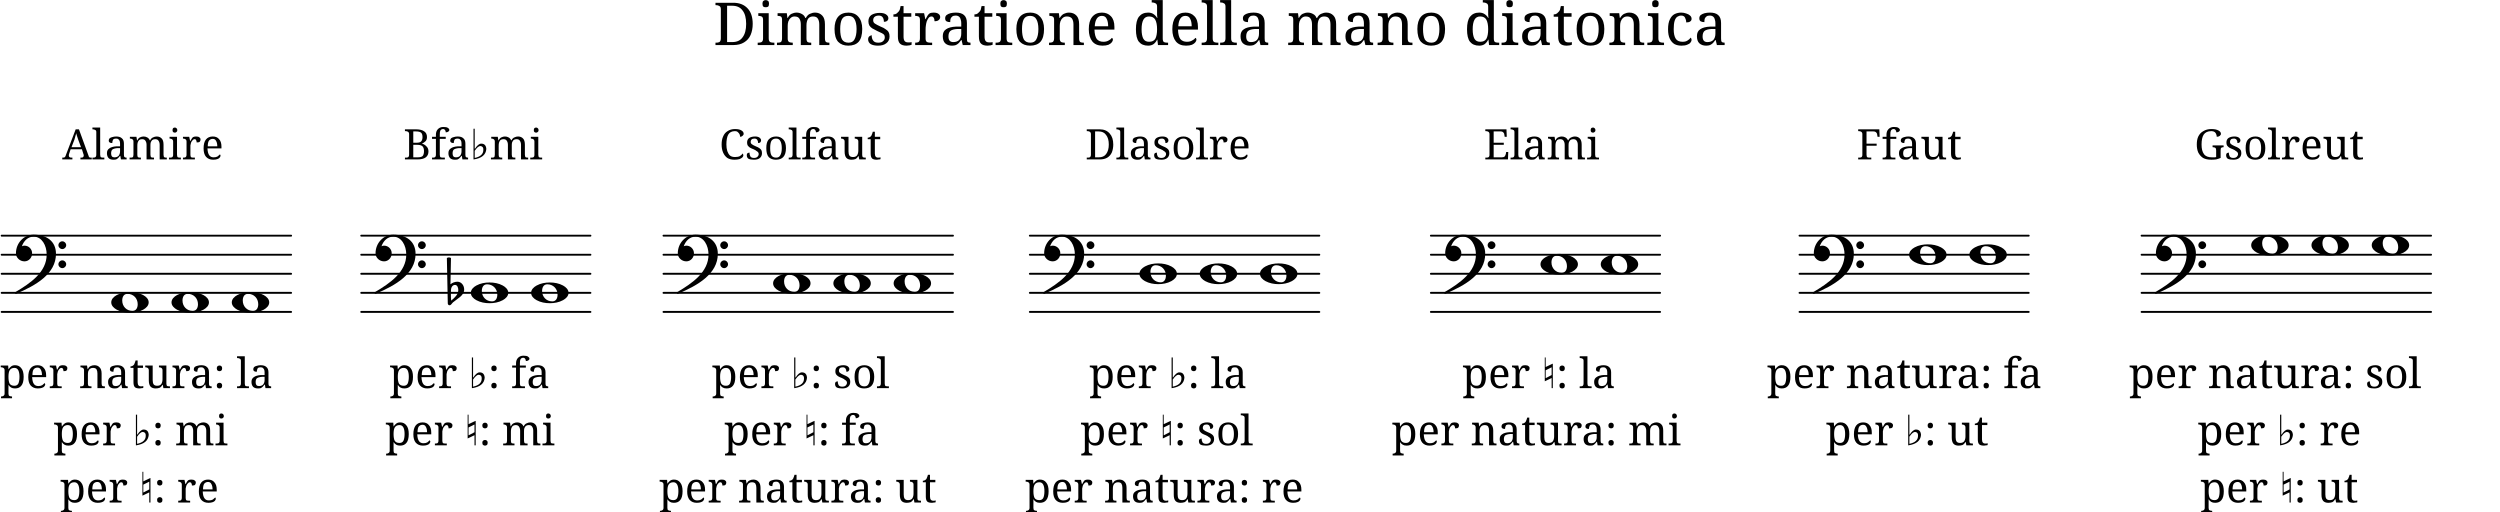
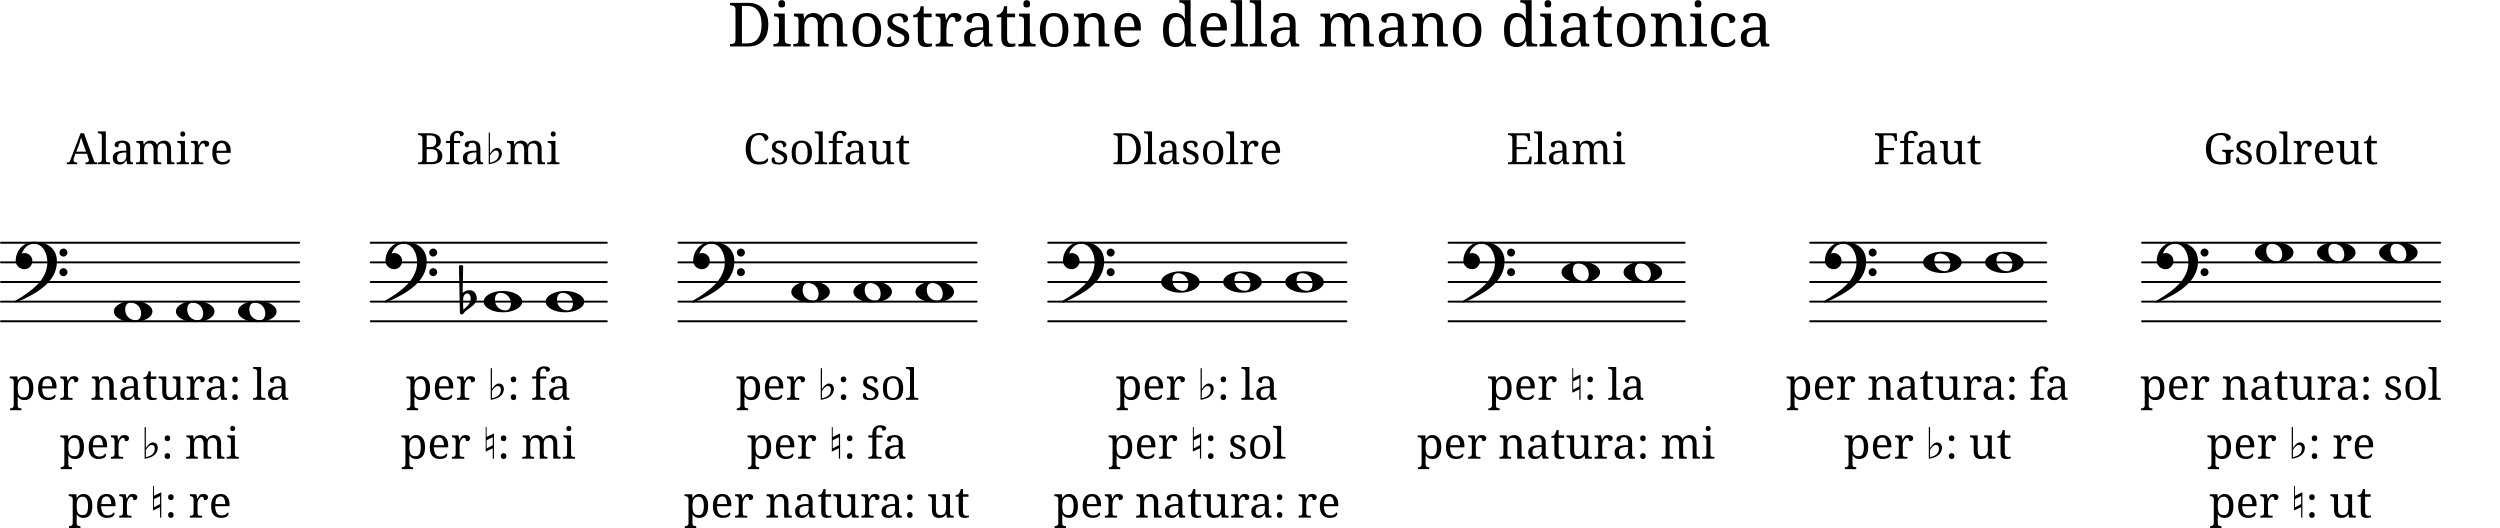
- <svg xmlns="http://www.w3.org/2000/svg" xmlns:xlink="http://www.w3.org/1999/xlink" version="1.2" width="230.47mm" height="47.13mm" viewBox="0 -2.364 131.149 26.822">
+ <svg xmlns="http://www.w3.org/2000/svg" xmlns:xlink="http://www.w3.org/1999/xlink" version="1.2" width="223.79mm" height="47.26mm" viewBox="0 -2.365 127.349 26.893">
  <style type="text/css">

tspan { white-space: pre; }

</style>
-   <g transform="translate(37.406, -0)">
+   <g transform="translate(37.0597, -0)">
    <text font-family="serif" font-size="3.111" text-anchor="start" fill="currentColor">
      <tspan>Dimostratione della mano diatonica</tspan>
    </text>
  </g>
-   <g transform="translate(3.2607, 6)">
+   <g transform="translate(3.4013, 6)">
    <text font-family="serif" font-size="2.2" text-anchor="start" fill="currentColor">
      <tspan>Alamire</tspan>
    </text>
  </g>
-   <g transform="translate(0.0301, 14)">
-     <line stroke-linejoin="round" stroke-linecap="round" stroke-width="0.1" stroke="currentColor" x1="0.05" y1="0" x2="15.236" y2="0" />
-   </g>
-   <g transform="translate(0.0301, 13)">
-     <line stroke-linejoin="round" stroke-linecap="round" stroke-width="0.1" stroke="currentColor" x1="0.05" y1="0" x2="15.236" y2="0" />
-   </g>
-   <g transform="translate(0.0301, 12)">
-     <line stroke-linejoin="round" stroke-linecap="round" stroke-width="0.1" stroke="currentColor" x1="0.05" y1="0" x2="15.236" y2="0" />
-   </g>
-   <g transform="translate(0.0301, 11)">
-     <line stroke-linejoin="round" stroke-linecap="round" stroke-width="0.1" stroke="currentColor" x1="0.05" y1="0" x2="15.236" y2="0" />
-   </g>
-   <g transform="translate(0.0301, 10)">
+   <g transform="translate(0, 14)">
+     <line stroke-linejoin="round" stroke-linecap="round" stroke-width="0.1" stroke="currentColor" x1="0.05" y1="0" x2="15.236" y2="0" />
+   </g>
+   <g transform="translate(0, 13)">
+     <line stroke-linejoin="round" stroke-linecap="round" stroke-width="0.1" stroke="currentColor" x1="0.05" y1="0" x2="15.236" y2="0" />
+   </g>
+   <g transform="translate(0, 12)">
+     <line stroke-linejoin="round" stroke-linecap="round" stroke-width="0.1" stroke="currentColor" x1="0.05" y1="0" x2="15.236" y2="0" />
+   </g>
+   <g transform="translate(0, 11)">
+     <line stroke-linejoin="round" stroke-linecap="round" stroke-width="0.1" stroke="currentColor" x1="0.05" y1="0" x2="15.236" y2="0" />
+   </g>
+   <g transform="translate(0, 10)">
    <line stroke-linejoin="round" stroke-linecap="round" stroke-width="0.1" stroke="currentColor" x1="0.05" y1="0" x2="15.236" y2="0" />
  </g>
  <a style="color:inherit;" xlink:href="textedit:///home/johannes/common-lisp/setzkasten/lilypond-export/b1-c5-m1-c.ly:41:16:17">
-     <g transform="translate(12.1541, 13.5)">
+     <g transform="translate(12.124, 13.5)">
      <path transform="scale(0.004, -0.004)" d="M213 112c-50 0 -69 -43 -69 -88c0 -77 57 -136 134 -136c50 0 69 43 69 88c0 77 -57 136 -134 136zM491 0c0 -43 -34 -75 -72 -96c-53 -29 -114 -40 -174 -40s-120 11 -173 40c-38 21 -72 53 -72 96s34 75 72 96c53 29 113 40 173 40s121 -11 174 -40 c38 -21 72 -53 72 -96z" fill="currentColor" />
    </g>
  </a>
  <a style="color:inherit;" xlink:href="textedit:///home/johannes/common-lisp/setzkasten/lilypond-export/b1-c5-m1-c.ly:40:16:17">
-     <g transform="translate(8.9921, 13.5)">
-       <path transform="scale(0.004, -0.004)" d="M213 112c-50 0 -69 -43 -69 -88c0 -77 57 -136 134 -136c50 0 69 43 69 88c0 77 -57 136 -134 136zM491 0c0 -43 -34 -75 -72 -96c-53 -29 -114 -40 -174 -40s-120 11 -173 40c-38 21 -72 53 -72 96s34 75 72 96c53 29 113 40 173 40s121 -11 174 -40 c38 -21 72 -53 72 -96z" fill="currentColor" />
-     </g>
-   </a>
-   <g transform="translate(0.8301, 11)">
+     <g transform="translate(8.962, 13.5)">
+       <path transform="scale(0.004, -0.004)" d="M213 112c-50 0 -69 -43 -69 -88c0 -77 57 -136 134 -136c50 0 69 43 69 88c0 77 -57 136 -134 136zM491 0c0 -43 -34 -75 -72 -96c-53 -29 -114 -40 -174 -40s-120 11 -173 40c-38 21 -72 53 -72 96s34 75 72 96c53 29 113 40 173 40s121 -11 174 -40 c38 -21 72 -53 72 -96z" fill="currentColor" />
+     </g>
+   </a>
+   <g transform="translate(0.8, 11)">
    <path transform="scale(0.004, -0.004)" d="M557 -125c0 28 23 51 51 51s51 -23 51 -51s-23 -51 -51 -51s-51 23 -51 51zM557 125c0 28 23 51 51 51s51 -23 51 -51s-23 -51 -51 -51s-51 23 -51 51zM232 263c172 0 293 -88 293 -251c0 -263 -263 -414 -516 -521c-3 -3 -6 -4 -9 -4c-7 0 -13 6 -13 13c0 3 1 6 4 9 c202 118 412 265 412 493c0 120 -63 235 -171 235c-74 0 -129 -54 -154 -126c11 5 22 8 34 8c55 0 100 -45 100 -100c0 -58 -44 -106 -100 -106c-60 0 -112 47 -112 106c0 133 102 244 232 244z" fill="currentColor" />
  </g>
  <a style="color:inherit;" xlink:href="textedit:///home/johannes/common-lisp/setzkasten/lilypond-export/b1-c5-m1-c.ly:39:29:30">
-     <g transform="translate(5.8301, 13.5)">
-       <path transform="scale(0.004, -0.004)" d="M213 112c-50 0 -69 -43 -69 -88c0 -77 57 -136 134 -136c50 0 69 43 69 88c0 77 -57 136 -134 136zM491 0c0 -43 -34 -75 -72 -96c-53 -29 -114 -40 -174 -40s-120 11 -173 40c-38 21 -72 53 -72 96s34 75 72 96c53 29 113 40 173 40s121 -11 174 -40 c38 -21 72 -53 72 -96z" fill="currentColor" />
-     </g>
-   </a>
-   <g transform="translate(0, 18)">
+     <g transform="translate(5.8, 13.5)">
+       <path transform="scale(0.004, -0.004)" d="M213 112c-50 0 -69 -43 -69 -88c0 -77 57 -136 134 -136c50 0 69 43 69 88c0 77 -57 136 -134 136zM491 0c0 -43 -34 -75 -72 -96c-53 -29 -114 -40 -174 -40s-120 11 -173 40c-38 21 -72 53 -72 96s34 75 72 96c53 29 113 40 173 40s121 -11 174 -40 c38 -21 72 -53 72 -96z" fill="currentColor" />
+     </g>
+   </a>
+   <g transform="translate(0.465, 18)">
    <text font-family="serif" font-size="2.2" text-anchor="start" fill="currentColor">
      <tspan>per natura: la</tspan>
    </text>
  </g>
-   <g transform="translate(2.7998, 21)">
+   <g transform="translate(3.0428, 21)">
    <text font-family="serif" font-size="2.2" text-anchor="start" fill="currentColor">
      <tspan>per ♭: mi</tspan>
    </text>
  </g>
-   <g transform="translate(3.1412, 24)">
+   <g transform="translate(3.4696, 24)">
    <text font-family="serif" font-size="2.2" text-anchor="start" fill="currentColor">
      <tspan>per ♮: re</tspan>
    </text>
  </g>
-   <g transform="translate(21.1604, 6)">
+   <g transform="translate(21.2197, 6)">
    <text font-family="serif" font-size="2.2" text-anchor="start" fill="currentColor">
      <tspan>Bfa♭mi</tspan>
    </text>
  </g>
-   <g transform="translate(18.8962, 14)">
-     <line stroke-linejoin="round" stroke-linecap="round" stroke-width="0.1" stroke="currentColor" x1="0.05" y1="0" x2="12.074" y2="0" />
-   </g>
-   <g transform="translate(18.8962, 13)">
-     <line stroke-linejoin="round" stroke-linecap="round" stroke-width="0.1" stroke="currentColor" x1="0.05" y1="0" x2="12.074" y2="0" />
-   </g>
-   <g transform="translate(18.8962, 12)">
-     <line stroke-linejoin="round" stroke-linecap="round" stroke-width="0.1" stroke="currentColor" x1="0.05" y1="0" x2="12.074" y2="0" />
-   </g>
-   <g transform="translate(18.8962, 11)">
-     <line stroke-linejoin="round" stroke-linecap="round" stroke-width="0.1" stroke="currentColor" x1="0.05" y1="0" x2="12.074" y2="0" />
-   </g>
-   <g transform="translate(18.8962, 10)">
+   <g transform="translate(18.836, 14)">
+     <line stroke-linejoin="round" stroke-linecap="round" stroke-width="0.1" stroke="currentColor" x1="0.05" y1="0" x2="12.074" y2="0" />
+   </g>
+   <g transform="translate(18.836, 13)">
+     <line stroke-linejoin="round" stroke-linecap="round" stroke-width="0.1" stroke="currentColor" x1="0.05" y1="0" x2="12.074" y2="0" />
+   </g>
+   <g transform="translate(18.836, 12)">
+     <line stroke-linejoin="round" stroke-linecap="round" stroke-width="0.1" stroke="currentColor" x1="0.05" y1="0" x2="12.074" y2="0" />
+   </g>
+   <g transform="translate(18.836, 11)">
+     <line stroke-linejoin="round" stroke-linecap="round" stroke-width="0.1" stroke="currentColor" x1="0.05" y1="0" x2="12.074" y2="0" />
+   </g>
+   <g transform="translate(18.836, 10)">
    <line stroke-linejoin="round" stroke-linecap="round" stroke-width="0.1" stroke="currentColor" x1="0.05" y1="0" x2="12.074" y2="0" />
  </g>
  <a style="color:inherit;" xlink:href="textedit:///home/johannes/common-lisp/setzkasten/lilypond-export/b1-c5-m1-c.ly:82:16:17">
-     <g transform="translate(27.8582, 13)">
-       <path transform="scale(0.004, -0.004)" d="M213 112c-50 0 -69 -43 -69 -88c0 -77 57 -136 134 -136c50 0 69 43 69 88c0 77 -57 136 -134 136zM491 0c0 -43 -34 -75 -72 -96c-53 -29 -114 -40 -174 -40s-120 11 -173 40c-38 21 -72 53 -72 96s34 75 72 96c53 29 113 40 173 40s121 -11 174 -40 c38 -21 72 -53 72 -96z" fill="currentColor" />
-     </g>
-   </a>
-   <g transform="translate(23.5462, 13)">
+     <g transform="translate(27.798, 13)">
+       <path transform="scale(0.004, -0.004)" d="M213 112c-50 0 -69 -43 -69 -88c0 -77 57 -136 134 -136c50 0 69 43 69 88c0 77 -57 136 -134 136zM491 0c0 -43 -34 -75 -72 -96c-53 -29 -114 -40 -174 -40s-120 11 -173 40c-38 21 -72 53 -72 96s34 75 72 96c53 29 113 40 173 40s121 -11 174 -40 c38 -21 72 -53 72 -96z" fill="currentColor" />
+     </g>
+   </a>
+   <g transform="translate(23.486, 13)">
    <path transform="scale(0.004, -0.004)" d="M27 41l-1 -66v-11c0 -22 1 -44 4 -66c45 38 93 80 93 139c0 33 -14 67 -43 67c-31 0 -52 -30 -53 -63zM-15 -138l-12 595c8 5 18 8 27 8s19 -3 27 -8l-7 -345c25 21 58 34 91 34c52 0 89 -48 89 -102c0 -80 -86 -117 -147 -169c-15 -13 -24 -38 -45 -38 c-13 0 -23 11 -23 25z" fill="currentColor" />
  </g>
-   <g transform="translate(19.6962, 11)">
+   <g transform="translate(19.636, 11)">
    <path transform="scale(0.004, -0.004)" d="M557 -125c0 28 23 51 51 51s51 -23 51 -51s-23 -51 -51 -51s-51 23 -51 51zM557 125c0 28 23 51 51 51s51 -23 51 -51s-23 -51 -51 -51s-51 23 -51 51zM232 263c172 0 293 -88 293 -251c0 -263 -263 -414 -516 -521c-3 -3 -6 -4 -9 -4c-7 0 -13 6 -13 13c0 3 1 6 4 9 c202 118 412 265 412 493c0 120 -63 235 -171 235c-74 0 -129 -54 -154 -126c11 5 22 8 34 8c55 0 100 -45 100 -100c0 -58 -44 -106 -100 -106c-60 0 -112 47 -112 106c0 133 102 244 232 244z" fill="currentColor" />
  </g>
  <a style="color:inherit;" xlink:href="textedit:///home/johannes/common-lisp/setzkasten/lilypond-export/b1-c5-m1-c.ly:81:29:30">
-     <g transform="translate(24.6962, 13)">
-       <path transform="scale(0.004, -0.004)" d="M213 112c-50 0 -69 -43 -69 -88c0 -77 57 -136 134 -136c50 0 69 43 69 88c0 77 -57 136 -134 136zM491 0c0 -43 -34 -75 -72 -96c-53 -29 -114 -40 -174 -40s-120 11 -173 40c-38 21 -72 53 -72 96s34 75 72 96c53 29 113 40 173 40s121 -11 174 -40 c38 -21 72 -53 72 -96z" fill="currentColor" />
-     </g>
-   </a>
-   <g transform="translate(20.4263, 18)">
+     <g transform="translate(24.636, 13)">
+       <path transform="scale(0.004, -0.004)" d="M213 112c-50 0 -69 -43 -69 -88c0 -77 57 -136 134 -136c50 0 69 43 69 88c0 77 -57 136 -134 136zM491 0c0 -43 -34 -75 -72 -96c-53 -29 -114 -40 -174 -40s-120 11 -173 40c-38 21 -72 53 -72 96s34 75 72 96c53 29 113 40 173 40s121 -11 174 -40 c38 -21 72 -53 72 -96z" fill="currentColor" />
+     </g>
+   </a>
+   <g transform="translate(20.6734, 18)">
    <text font-family="serif" font-size="2.2" text-anchor="start" fill="currentColor">
      <tspan>per ♭: fa</tspan>
    </text>
  </g>
-   <g transform="translate(20.2044, 21)">
+   <g transform="translate(20.4173, 21)">
    <text font-family="serif" font-size="2.2" text-anchor="start" fill="currentColor">
      <tspan>per ♮: mi</tspan>
    </text>
  </g>
-   <g transform="translate(37.7285, 6)">
+   <g transform="translate(37.8601, 6)">
    <text font-family="serif" font-size="2.2" text-anchor="start" fill="currentColor">
      <tspan>Csolfaut</tspan>
    </text>
  </g>
-   <g transform="translate(34.7539, 14)">
-     <line stroke-linejoin="round" stroke-linecap="round" stroke-width="0.1" stroke="currentColor" x1="0.05" y1="0" x2="15.236" y2="0" />
-   </g>
-   <g transform="translate(34.7539, 13)">
-     <line stroke-linejoin="round" stroke-linecap="round" stroke-width="0.1" stroke="currentColor" x1="0.05" y1="0" x2="15.236" y2="0" />
-   </g>
-   <g transform="translate(34.7539, 12)">
-     <line stroke-linejoin="round" stroke-linecap="round" stroke-width="0.1" stroke="currentColor" x1="0.05" y1="0" x2="15.236" y2="0" />
-   </g>
-   <g transform="translate(34.7539, 11)">
-     <line stroke-linejoin="round" stroke-linecap="round" stroke-width="0.1" stroke="currentColor" x1="0.05" y1="0" x2="15.236" y2="0" />
-   </g>
-   <g transform="translate(34.7539, 10)">
+   <g transform="translate(34.51, 14)">
+     <line stroke-linejoin="round" stroke-linecap="round" stroke-width="0.1" stroke="currentColor" x1="0.05" y1="0" x2="15.236" y2="0" />
+   </g>
+   <g transform="translate(34.51, 13)">
+     <line stroke-linejoin="round" stroke-linecap="round" stroke-width="0.1" stroke="currentColor" x1="0.05" y1="0" x2="15.236" y2="0" />
+   </g>
+   <g transform="translate(34.51, 12)">
+     <line stroke-linejoin="round" stroke-linecap="round" stroke-width="0.1" stroke="currentColor" x1="0.05" y1="0" x2="15.236" y2="0" />
+   </g>
+   <g transform="translate(34.51, 11)">
+     <line stroke-linejoin="round" stroke-linecap="round" stroke-width="0.1" stroke="currentColor" x1="0.05" y1="0" x2="15.236" y2="0" />
+   </g>
+   <g transform="translate(34.51, 10)">
    <line stroke-linejoin="round" stroke-linecap="round" stroke-width="0.1" stroke="currentColor" x1="0.05" y1="0" x2="15.236" y2="0" />
  </g>
  <a style="color:inherit;" xlink:href="textedit:///home/johannes/common-lisp/setzkasten/lilypond-export/b1-c5-m1-c.ly:121:16:17">
-     <g transform="translate(46.878, 12.5)">
+     <g transform="translate(46.634, 12.5)">
      <path transform="scale(0.004, -0.004)" d="M213 112c-50 0 -69 -43 -69 -88c0 -77 57 -136 134 -136c50 0 69 43 69 88c0 77 -57 136 -134 136zM491 0c0 -43 -34 -75 -72 -96c-53 -29 -114 -40 -174 -40s-120 11 -173 40c-38 21 -72 53 -72 96s34 75 72 96c53 29 113 40 173 40s121 -11 174 -40 c38 -21 72 -53 72 -96z" fill="currentColor" />
    </g>
  </a>
  <a style="color:inherit;" xlink:href="textedit:///home/johannes/common-lisp/setzkasten/lilypond-export/b1-c5-m1-c.ly:120:16:17">
-     <g transform="translate(43.716, 12.5)">
-       <path transform="scale(0.004, -0.004)" d="M213 112c-50 0 -69 -43 -69 -88c0 -77 57 -136 134 -136c50 0 69 43 69 88c0 77 -57 136 -134 136zM491 0c0 -43 -34 -75 -72 -96c-53 -29 -114 -40 -174 -40s-120 11 -173 40c-38 21 -72 53 -72 96s34 75 72 96c53 29 113 40 173 40s121 -11 174 -40 c38 -21 72 -53 72 -96z" fill="currentColor" />
-     </g>
-   </a>
-   <g transform="translate(35.5539, 11)">
+     <g transform="translate(43.472, 12.5)">
+       <path transform="scale(0.004, -0.004)" d="M213 112c-50 0 -69 -43 -69 -88c0 -77 57 -136 134 -136c50 0 69 43 69 88c0 77 -57 136 -134 136zM491 0c0 -43 -34 -75 -72 -96c-53 -29 -114 -40 -174 -40s-120 11 -173 40c-38 21 -72 53 -72 96s34 75 72 96c53 29 113 40 173 40s121 -11 174 -40 c38 -21 72 -53 72 -96z" fill="currentColor" />
+     </g>
+   </a>
+   <g transform="translate(35.31, 11)">
    <path transform="scale(0.004, -0.004)" d="M557 -125c0 28 23 51 51 51s51 -23 51 -51s-23 -51 -51 -51s-51 23 -51 51zM557 125c0 28 23 51 51 51s51 -23 51 -51s-23 -51 -51 -51s-51 23 -51 51zM232 263c172 0 293 -88 293 -251c0 -263 -263 -414 -516 -521c-3 -3 -6 -4 -9 -4c-7 0 -13 6 -13 13c0 3 1 6 4 9 c202 118 412 265 412 493c0 120 -63 235 -171 235c-74 0 -129 -54 -154 -126c11 5 22 8 34 8c55 0 100 -45 100 -100c0 -58 -44 -106 -100 -106c-60 0 -112 47 -112 106c0 133 102 244 232 244z" fill="currentColor" />
  </g>
  <a style="color:inherit;" xlink:href="textedit:///home/johannes/common-lisp/setzkasten/lilypond-export/b1-c5-m1-c.ly:119:29:30">
-     <g transform="translate(40.5539, 12.5)">
-       <path transform="scale(0.004, -0.004)" d="M213 112c-50 0 -69 -43 -69 -88c0 -77 57 -136 134 -136c50 0 69 43 69 88c0 77 -57 136 -134 136zM491 0c0 -43 -34 -75 -72 -96c-53 -29 -114 -40 -174 -40s-120 11 -173 40c-38 21 -72 53 -72 96s34 75 72 96c53 29 113 40 173 40s121 -11 174 -40 c38 -21 72 -53 72 -96z" fill="currentColor" />
-     </g>
-   </a>
-   <g transform="translate(37.3358, 18)">
+     <g transform="translate(40.31, 12.5)">
+       <path transform="scale(0.004, -0.004)" d="M213 112c-50 0 -69 -43 -69 -88c0 -77 57 -136 134 -136c50 0 69 43 69 88c0 77 -57 136 -134 136zM491 0c0 -43 -34 -75 -72 -96c-53 -29 -114 -40 -174 -40s-120 11 -173 40c-38 21 -72 53 -72 96s34 75 72 96c53 29 113 40 173 40s121 -11 174 -40 c38 -21 72 -53 72 -96z" fill="currentColor" />
+     </g>
+   </a>
+   <g transform="translate(37.4845, 18)">
    <text font-family="serif" font-size="2.2" text-anchor="start" fill="currentColor">
      <tspan>per ♭: sol</tspan>
    </text>
  </g>
-   <g transform="translate(37.9845, 21)">
+   <g transform="translate(38.0479, 21)">
    <text font-family="serif" font-size="2.2" text-anchor="start" fill="currentColor">
      <tspan>per ♮: fa</tspan>
    </text>
  </g>
-   <g transform="translate(34.5702, 24)">
+   <g transform="translate(34.8384, 24)">
    <text font-family="serif" font-size="2.2" text-anchor="start" fill="currentColor">
      <tspan>per natura: ut</tspan>
    </text>
  </g>
-   <g transform="translate(56.932, 6)">
+   <g transform="translate(56.6449, 6)">
    <text font-family="serif" font-size="2.2" text-anchor="start" fill="currentColor">
      <tspan>Dlasolre</tspan>
    </text>
  </g>
-   <g transform="translate(53.9745, 14)">
-     <line stroke-linejoin="round" stroke-linecap="round" stroke-width="0.1" stroke="currentColor" x1="0.05" y1="0" x2="15.236" y2="0" />
-   </g>
-   <g transform="translate(53.9745, 13)">
-     <line stroke-linejoin="round" stroke-linecap="round" stroke-width="0.1" stroke="currentColor" x1="0.05" y1="0" x2="15.236" y2="0" />
-   </g>
-   <g transform="translate(53.9745, 12)">
-     <line stroke-linejoin="round" stroke-linecap="round" stroke-width="0.1" stroke="currentColor" x1="0.05" y1="0" x2="15.236" y2="0" />
-   </g>
-   <g transform="translate(53.9745, 11)">
-     <line stroke-linejoin="round" stroke-linecap="round" stroke-width="0.1" stroke="currentColor" x1="0.05" y1="0" x2="15.236" y2="0" />
-   </g>
-   <g transform="translate(53.9745, 10)">
+   <g transform="translate(53.346, 14)">
+     <line stroke-linejoin="round" stroke-linecap="round" stroke-width="0.1" stroke="currentColor" x1="0.05" y1="0" x2="15.236" y2="0" />
+   </g>
+   <g transform="translate(53.346, 13)">
+     <line stroke-linejoin="round" stroke-linecap="round" stroke-width="0.1" stroke="currentColor" x1="0.05" y1="0" x2="15.236" y2="0" />
+   </g>
+   <g transform="translate(53.346, 12)">
+     <line stroke-linejoin="round" stroke-linecap="round" stroke-width="0.1" stroke="currentColor" x1="0.05" y1="0" x2="15.236" y2="0" />
+   </g>
+   <g transform="translate(53.346, 11)">
+     <line stroke-linejoin="round" stroke-linecap="round" stroke-width="0.1" stroke="currentColor" x1="0.05" y1="0" x2="15.236" y2="0" />
+   </g>
+   <g transform="translate(53.346, 10)">
    <line stroke-linejoin="round" stroke-linecap="round" stroke-width="0.1" stroke="currentColor" x1="0.05" y1="0" x2="15.236" y2="0" />
  </g>
  <a style="color:inherit;" xlink:href="textedit:///home/johannes/common-lisp/setzkasten/lilypond-export/b1-c5-m1-c.ly:163:16:17">
-     <g transform="translate(66.0985, 12)">
+     <g transform="translate(65.47, 12)">
      <path transform="scale(0.004, -0.004)" d="M213 112c-50 0 -69 -43 -69 -88c0 -77 57 -136 134 -136c50 0 69 43 69 88c0 77 -57 136 -134 136zM491 0c0 -43 -34 -75 -72 -96c-53 -29 -114 -40 -174 -40s-120 11 -173 40c-38 21 -72 53 -72 96s34 75 72 96c53 29 113 40 173 40s121 -11 174 -40 c38 -21 72 -53 72 -96z" fill="currentColor" />
    </g>
  </a>
  <a style="color:inherit;" xlink:href="textedit:///home/johannes/common-lisp/setzkasten/lilypond-export/b1-c5-m1-c.ly:162:16:17">
-     <g transform="translate(62.9365, 12)">
-       <path transform="scale(0.004, -0.004)" d="M213 112c-50 0 -69 -43 -69 -88c0 -77 57 -136 134 -136c50 0 69 43 69 88c0 77 -57 136 -134 136zM491 0c0 -43 -34 -75 -72 -96c-53 -29 -114 -40 -174 -40s-120 11 -173 40c-38 21 -72 53 -72 96s34 75 72 96c53 29 113 40 173 40s121 -11 174 -40 c38 -21 72 -53 72 -96z" fill="currentColor" />
-     </g>
-   </a>
-   <g transform="translate(54.7745, 11)">
+     <g transform="translate(62.308, 12)">
+       <path transform="scale(0.004, -0.004)" d="M213 112c-50 0 -69 -43 -69 -88c0 -77 57 -136 134 -136c50 0 69 43 69 88c0 77 -57 136 -134 136zM491 0c0 -43 -34 -75 -72 -96c-53 -29 -114 -40 -174 -40s-120 11 -173 40c-38 21 -72 53 -72 96s34 75 72 96c53 29 113 40 173 40s121 -11 174 -40 c38 -21 72 -53 72 -96z" fill="currentColor" />
+     </g>
+   </a>
+   <g transform="translate(54.146, 11)">
    <path transform="scale(0.004, -0.004)" d="M557 -125c0 28 23 51 51 51s51 -23 51 -51s-23 -51 -51 -51s-51 23 -51 51zM557 125c0 28 23 51 51 51s51 -23 51 -51s-23 -51 -51 -51s-51 23 -51 51zM232 263c172 0 293 -88 293 -251c0 -263 -263 -414 -516 -521c-3 -3 -6 -4 -9 -4c-7 0 -13 6 -13 13c0 3 1 6 4 9 c202 118 412 265 412 493c0 120 -63 235 -171 235c-74 0 -129 -54 -154 -126c11 5 22 8 34 8c55 0 100 -45 100 -100c0 -58 -44 -106 -100 -106c-60 0 -112 47 -112 106c0 133 102 244 232 244z" fill="currentColor" />
  </g>
  <a style="color:inherit;" xlink:href="textedit:///home/johannes/common-lisp/setzkasten/lilypond-export/b1-c5-m1-c.ly:161:29:30">
-     <g transform="translate(59.7745, 12)">
-       <path transform="scale(0.004, -0.004)" d="M213 112c-50 0 -69 -43 -69 -88c0 -77 57 -136 134 -136c50 0 69 43 69 88c0 77 -57 136 -134 136zM491 0c0 -43 -34 -75 -72 -96c-53 -29 -114 -40 -174 -40s-120 11 -173 40c-38 21 -72 53 -72 96s34 75 72 96c53 29 113 40 173 40s121 -11 174 -40 c38 -21 72 -53 72 -96z" fill="currentColor" />
-     </g>
-   </a>
-   <g transform="translate(57.1368, 18)">
+     <g transform="translate(59.146, 12)">
+       <path transform="scale(0.004, -0.004)" d="M213 112c-50 0 -69 -43 -69 -88c0 -77 57 -136 134 -136c50 0 69 43 69 88c0 77 -57 136 -134 136zM491 0c0 -43 -34 -75 -72 -96c-53 -29 -114 -40 -174 -40s-120 11 -173 40c-38 21 -72 53 -72 96s34 75 72 96c53 29 113 40 173 40s121 -11 174 -40 c38 -21 72 -53 72 -96z" fill="currentColor" />
+     </g>
+   </a>
+   <g transform="translate(56.8327, 18)">
    <text font-family="serif" font-size="2.2" text-anchor="start" fill="currentColor">
      <tspan>per ♭: la</tspan>
    </text>
  </g>
-   <g transform="translate(56.6759, 21)">
+   <g transform="translate(56.44, 21)">
    <text font-family="serif" font-size="2.2" text-anchor="start" fill="currentColor">
      <tspan>per ♮: sol</tspan>
    </text>
  </g>
-   <g transform="translate(53.7737, 24)">
+   <g transform="translate(53.6744, 24)">
    <text font-family="serif" font-size="2.2" text-anchor="start" fill="currentColor">
      <tspan>per natura: re</tspan>
    </text>
  </g>
-   <g transform="translate(77.8426, 6)">
+   <g transform="translate(76.7402, 6)">
    <text font-family="serif" font-size="2.2" text-anchor="start" fill="currentColor">
      <tspan>Elami</tspan>
    </text>
  </g>
-   <g transform="translate(75.0151, 14)">
-     <line stroke-linejoin="round" stroke-linecap="round" stroke-width="0.1" stroke="currentColor" x1="0.05" y1="0" x2="12.074" y2="0" />
-   </g>
-   <g transform="translate(75.0151, 13)">
-     <line stroke-linejoin="round" stroke-linecap="round" stroke-width="0.1" stroke="currentColor" x1="0.05" y1="0" x2="12.074" y2="0" />
-   </g>
-   <g transform="translate(75.0151, 12)">
-     <line stroke-linejoin="round" stroke-linecap="round" stroke-width="0.1" stroke="currentColor" x1="0.05" y1="0" x2="12.074" y2="0" />
-   </g>
-   <g transform="translate(75.0151, 11)">
-     <line stroke-linejoin="round" stroke-linecap="round" stroke-width="0.1" stroke="currentColor" x1="0.05" y1="0" x2="12.074" y2="0" />
-   </g>
-   <g transform="translate(75.0151, 10)">
+   <g transform="translate(73.7419, 14)">
+     <line stroke-linejoin="round" stroke-linecap="round" stroke-width="0.1" stroke="currentColor" x1="0.05" y1="0" x2="12.074" y2="0" />
+   </g>
+   <g transform="translate(73.7419, 13)">
+     <line stroke-linejoin="round" stroke-linecap="round" stroke-width="0.1" stroke="currentColor" x1="0.05" y1="0" x2="12.074" y2="0" />
+   </g>
+   <g transform="translate(73.7419, 12)">
+     <line stroke-linejoin="round" stroke-linecap="round" stroke-width="0.1" stroke="currentColor" x1="0.05" y1="0" x2="12.074" y2="0" />
+   </g>
+   <g transform="translate(73.7419, 11)">
+     <line stroke-linejoin="round" stroke-linecap="round" stroke-width="0.1" stroke="currentColor" x1="0.05" y1="0" x2="12.074" y2="0" />
+   </g>
+   <g transform="translate(73.7419, 10)">
    <line stroke-linejoin="round" stroke-linecap="round" stroke-width="0.1" stroke="currentColor" x1="0.05" y1="0" x2="12.074" y2="0" />
  </g>
  <a style="color:inherit;" xlink:href="textedit:///home/johannes/common-lisp/setzkasten/lilypond-export/b1-c5-m1-c.ly:204:16:17">
-     <g transform="translate(83.9771, 11.5)">
-       <path transform="scale(0.004, -0.004)" d="M213 112c-50 0 -69 -43 -69 -88c0 -77 57 -136 134 -136c50 0 69 43 69 88c0 77 -57 136 -134 136zM491 0c0 -43 -34 -75 -72 -96c-53 -29 -114 -40 -174 -40s-120 11 -173 40c-38 21 -72 53 -72 96s34 75 72 96c53 29 113 40 173 40s121 -11 174 -40 c38 -21 72 -53 72 -96z" fill="currentColor" />
-     </g>
-   </a>
-   <g transform="translate(75.8151, 11)">
+     <g transform="translate(82.7039, 11.5)">
+       <path transform="scale(0.004, -0.004)" d="M213 112c-50 0 -69 -43 -69 -88c0 -77 57 -136 134 -136c50 0 69 43 69 88c0 77 -57 136 -134 136zM491 0c0 -43 -34 -75 -72 -96c-53 -29 -114 -40 -174 -40s-120 11 -173 40c-38 21 -72 53 -72 96s34 75 72 96c53 29 113 40 173 40s121 -11 174 -40 c38 -21 72 -53 72 -96z" fill="currentColor" />
+     </g>
+   </a>
+   <g transform="translate(74.5419, 11)">
    <path transform="scale(0.004, -0.004)" d="M557 -125c0 28 23 51 51 51s51 -23 51 -51s-23 -51 -51 -51s-51 23 -51 51zM557 125c0 28 23 51 51 51s51 -23 51 -51s-23 -51 -51 -51s-51 23 -51 51zM232 263c172 0 293 -88 293 -251c0 -263 -263 -414 -516 -521c-3 -3 -6 -4 -9 -4c-7 0 -13 6 -13 13c0 3 1 6 4 9 c202 118 412 265 412 493c0 120 -63 235 -171 235c-74 0 -129 -54 -154 -126c11 5 22 8 34 8c55 0 100 -45 100 -100c0 -58 -44 -106 -100 -106c-60 0 -112 47 -112 106c0 133 102 244 232 244z" fill="currentColor" />
  </g>
  <a style="color:inherit;" xlink:href="textedit:///home/johannes/common-lisp/setzkasten/lilypond-export/b1-c5-m1-c.ly:203:29:30">
-     <g transform="translate(80.8151, 11.5)">
-       <path transform="scale(0.004, -0.004)" d="M213 112c-50 0 -69 -43 -69 -88c0 -77 57 -136 134 -136c50 0 69 43 69 88c0 77 -57 136 -134 136zM491 0c0 -43 -34 -75 -72 -96c-53 -29 -114 -40 -174 -40s-120 11 -173 40c-38 21 -72 53 -72 96s34 75 72 96c53 29 113 40 173 40s121 -11 174 -40 c38 -21 72 -53 72 -96z" fill="currentColor" />
-     </g>
-   </a>
-   <g transform="translate(76.7159, 18)">
+     <g transform="translate(79.5419, 11.5)">
+       <path transform="scale(0.004, -0.004)" d="M213 112c-50 0 -69 -43 -69 -88c0 -77 57 -136 134 -136c50 0 69 43 69 88c0 77 -57 136 -134 136zM491 0c0 -43 -34 -75 -72 -96c-53 -29 -114 -40 -174 -40s-120 11 -173 40c-38 21 -72 53 -72 96s34 75 72 96c53 29 113 40 173 40s121 -11 174 -40 c38 -21 72 -53 72 -96z" fill="currentColor" />
+     </g>
+   </a>
+   <g transform="translate(75.7671, 18)">
    <text font-family="serif" font-size="2.2" text-anchor="start" fill="currentColor">
      <tspan>per ♮: la</tspan>
    </text>
  </g>
-   <g transform="translate(73.0113, 21)">
+   <g transform="translate(72.182, 21)">
    <text font-family="serif" font-size="2.2" text-anchor="start" fill="currentColor">
      <tspan>per natura: mi</tspan>
    </text>
  </g>
-   <g transform="translate(97.4046, 6)">
+   <g transform="translate(95.4315, 6)">
    <text font-family="serif" font-size="2.2" text-anchor="start" fill="currentColor">
      <tspan>Ffaut</tspan>
    </text>
  </g>
-   <g transform="translate(94.3551, 14)">
-     <line stroke-linejoin="round" stroke-linecap="round" stroke-width="0.1" stroke="currentColor" x1="0.05" y1="0" x2="12.074" y2="0" />
-   </g>
-   <g transform="translate(94.3551, 13)">
-     <line stroke-linejoin="round" stroke-linecap="round" stroke-width="0.1" stroke="currentColor" x1="0.05" y1="0" x2="12.074" y2="0" />
-   </g>
-   <g transform="translate(94.3551, 12)">
-     <line stroke-linejoin="round" stroke-linecap="round" stroke-width="0.1" stroke="currentColor" x1="0.05" y1="0" x2="12.074" y2="0" />
-   </g>
-   <g transform="translate(94.3551, 11)">
-     <line stroke-linejoin="round" stroke-linecap="round" stroke-width="0.1" stroke="currentColor" x1="0.05" y1="0" x2="12.074" y2="0" />
-   </g>
-   <g transform="translate(94.3551, 10)">
+   <g transform="translate(92.1601, 14)">
+     <line stroke-linejoin="round" stroke-linecap="round" stroke-width="0.1" stroke="currentColor" x1="0.05" y1="0" x2="12.074" y2="0" />
+   </g>
+   <g transform="translate(92.1601, 13)">
+     <line stroke-linejoin="round" stroke-linecap="round" stroke-width="0.1" stroke="currentColor" x1="0.05" y1="0" x2="12.074" y2="0" />
+   </g>
+   <g transform="translate(92.1601, 12)">
+     <line stroke-linejoin="round" stroke-linecap="round" stroke-width="0.1" stroke="currentColor" x1="0.05" y1="0" x2="12.074" y2="0" />
+   </g>
+   <g transform="translate(92.1601, 11)">
+     <line stroke-linejoin="round" stroke-linecap="round" stroke-width="0.1" stroke="currentColor" x1="0.05" y1="0" x2="12.074" y2="0" />
+   </g>
+   <g transform="translate(92.1601, 10)">
    <line stroke-linejoin="round" stroke-linecap="round" stroke-width="0.1" stroke="currentColor" x1="0.05" y1="0" x2="12.074" y2="0" />
  </g>
  <a style="color:inherit;" xlink:href="textedit:///home/johannes/common-lisp/setzkasten/lilypond-export/b1-c5-m1-c.ly:242:16:17">
-     <g transform="translate(103.3171, 11)">
-       <path transform="scale(0.004, -0.004)" d="M213 112c-50 0 -69 -43 -69 -88c0 -77 57 -136 134 -136c50 0 69 43 69 88c0 77 -57 136 -134 136zM491 0c0 -43 -34 -75 -72 -96c-53 -29 -114 -40 -174 -40s-120 11 -173 40c-38 21 -72 53 -72 96s34 75 72 96c53 29 113 40 173 40s121 -11 174 -40 c38 -21 72 -53 72 -96z" fill="currentColor" />
-     </g>
-   </a>
-   <g transform="translate(95.1551, 11)">
+     <g transform="translate(101.1221, 11)">
+       <path transform="scale(0.004, -0.004)" d="M213 112c-50 0 -69 -43 -69 -88c0 -77 57 -136 134 -136c50 0 69 43 69 88c0 77 -57 136 -134 136zM491 0c0 -43 -34 -75 -72 -96c-53 -29 -114 -40 -174 -40s-120 11 -173 40c-38 21 -72 53 -72 96s34 75 72 96c53 29 113 40 173 40s121 -11 174 -40 c38 -21 72 -53 72 -96z" fill="currentColor" />
+     </g>
+   </a>
+   <g transform="translate(92.9601, 11)">
    <path transform="scale(0.004, -0.004)" d="M557 -125c0 28 23 51 51 51s51 -23 51 -51s-23 -51 -51 -51s-51 23 -51 51zM557 125c0 28 23 51 51 51s51 -23 51 -51s-23 -51 -51 -51s-51 23 -51 51zM232 263c172 0 293 -88 293 -251c0 -263 -263 -414 -516 -521c-3 -3 -6 -4 -9 -4c-7 0 -13 6 -13 13c0 3 1 6 4 9 c202 118 412 265 412 493c0 120 -63 235 -171 235c-74 0 -129 -54 -154 -126c11 5 22 8 34 8c55 0 100 -45 100 -100c0 -58 -44 -106 -100 -106c-60 0 -112 47 -112 106c0 133 102 244 232 244z" fill="currentColor" />
  </g>
  <a style="color:inherit;" xlink:href="textedit:///home/johannes/common-lisp/setzkasten/lilypond-export/b1-c5-m1-c.ly:241:29:30">
-     <g transform="translate(100.1551, 11)">
-       <path transform="scale(0.004, -0.004)" d="M213 112c-50 0 -69 -43 -69 -88c0 -77 57 -136 134 -136c50 0 69 43 69 88c0 77 -57 136 -134 136zM491 0c0 -43 -34 -75 -72 -96c-53 -29 -114 -40 -174 -40s-120 11 -173 40c-38 21 -72 53 -72 96s34 75 72 96c53 29 113 40 173 40s121 -11 174 -40 c38 -21 72 -53 72 -96z" fill="currentColor" />
-     </g>
-   </a>
-   <g transform="translate(92.6928, 18)">
+     <g transform="translate(97.9601, 11)">
+       <path transform="scale(0.004, -0.004)" d="M213 112c-50 0 -69 -43 -69 -88c0 -77 57 -136 134 -136c50 0 69 43 69 88c0 77 -57 136 -134 136zM491 0c0 -43 -34 -75 -72 -96c-53 -29 -114 -40 -174 -40s-120 11 -173 40c-38 21 -72 53 -72 96s34 75 72 96c53 29 113 40 173 40s121 -11 174 -40 c38 -21 72 -53 72 -96z" fill="currentColor" />
+     </g>
+   </a>
+   <g transform="translate(90.9758, 18)">
    <text font-family="serif" font-size="2.2" text-anchor="start" fill="currentColor">
      <tspan>per natura: fa</tspan>
    </text>
  </g>
-   <g transform="translate(95.7828, 21)">
+   <g transform="translate(93.9292, 21)">
    <text font-family="serif" font-size="2.2" text-anchor="start" fill="currentColor">
      <tspan>per ♭: ut</tspan>
    </text>
  </g>
-   <g transform="translate(115.1229, 6)">
+   <g transform="translate(112.245, 6)">
    <text font-family="serif" font-size="2.2" text-anchor="start" fill="currentColor">
      <tspan>Gsolreut</tspan>
    </text>
  </g>
-   <g transform="translate(112.302, 14)">
-     <line stroke-linejoin="round" stroke-linecap="round" stroke-width="0.1" stroke="currentColor" x1="0.05" y1="0" x2="15.236" y2="0" />
-   </g>
-   <g transform="translate(112.302, 13)">
-     <line stroke-linejoin="round" stroke-linecap="round" stroke-width="0.1" stroke="currentColor" x1="0.05" y1="0" x2="15.236" y2="0" />
-   </g>
-   <g transform="translate(112.302, 12)">
-     <line stroke-linejoin="round" stroke-linecap="round" stroke-width="0.1" stroke="currentColor" x1="0.05" y1="0" x2="15.236" y2="0" />
-   </g>
-   <g transform="translate(112.302, 11)">
-     <line stroke-linejoin="round" stroke-linecap="round" stroke-width="0.1" stroke="currentColor" x1="0.05" y1="0" x2="15.236" y2="0" />
-   </g>
-   <g transform="translate(112.302, 10)">
+   <g transform="translate(109.0656, 14)">
+     <line stroke-linejoin="round" stroke-linecap="round" stroke-width="0.1" stroke="currentColor" x1="0.05" y1="0" x2="15.236" y2="0" />
+   </g>
+   <g transform="translate(109.0656, 13)">
+     <line stroke-linejoin="round" stroke-linecap="round" stroke-width="0.1" stroke="currentColor" x1="0.05" y1="0" x2="15.236" y2="0" />
+   </g>
+   <g transform="translate(109.0656, 12)">
+     <line stroke-linejoin="round" stroke-linecap="round" stroke-width="0.1" stroke="currentColor" x1="0.05" y1="0" x2="15.236" y2="0" />
+   </g>
+   <g transform="translate(109.0656, 11)">
+     <line stroke-linejoin="round" stroke-linecap="round" stroke-width="0.1" stroke="currentColor" x1="0.05" y1="0" x2="15.236" y2="0" />
+   </g>
+   <g transform="translate(109.0656, 10)">
    <line stroke-linejoin="round" stroke-linecap="round" stroke-width="0.1" stroke="currentColor" x1="0.05" y1="0" x2="15.236" y2="0" />
  </g>
  <a style="color:inherit;" xlink:href="textedit:///home/johannes/common-lisp/setzkasten/lilypond-export/b1-c5-m1-c.ly:281:16:17">
-     <g transform="translate(124.426, 10.5)">
+     <g transform="translate(121.1896, 10.5)">
      <path transform="scale(0.004, -0.004)" d="M213 112c-50 0 -69 -43 -69 -88c0 -77 57 -136 134 -136c50 0 69 43 69 88c0 77 -57 136 -134 136zM491 0c0 -43 -34 -75 -72 -96c-53 -29 -114 -40 -174 -40s-120 11 -173 40c-38 21 -72 53 -72 96s34 75 72 96c53 29 113 40 173 40s121 -11 174 -40 c38 -21 72 -53 72 -96z" fill="currentColor" />
    </g>
  </a>
  <a style="color:inherit;" xlink:href="textedit:///home/johannes/common-lisp/setzkasten/lilypond-export/b1-c5-m1-c.ly:280:16:17">
-     <g transform="translate(121.264, 10.5)">
-       <path transform="scale(0.004, -0.004)" d="M213 112c-50 0 -69 -43 -69 -88c0 -77 57 -136 134 -136c50 0 69 43 69 88c0 77 -57 136 -134 136zM491 0c0 -43 -34 -75 -72 -96c-53 -29 -114 -40 -174 -40s-120 11 -173 40c-38 21 -72 53 -72 96s34 75 72 96c53 29 113 40 173 40s121 -11 174 -40 c38 -21 72 -53 72 -96z" fill="currentColor" />
-     </g>
-   </a>
-   <g transform="translate(113.102, 11)">
+     <g transform="translate(118.0276, 10.5)">
+       <path transform="scale(0.004, -0.004)" d="M213 112c-50 0 -69 -43 -69 -88c0 -77 57 -136 134 -136c50 0 69 43 69 88c0 77 -57 136 -134 136zM491 0c0 -43 -34 -75 -72 -96c-53 -29 -114 -40 -174 -40s-120 11 -173 40c-38 21 -72 53 -72 96s34 75 72 96c53 29 113 40 173 40s121 -11 174 -40 c38 -21 72 -53 72 -96z" fill="currentColor" />
+     </g>
+   </a>
+   <g transform="translate(109.8656, 11)">
    <path transform="scale(0.004, -0.004)" d="M557 -125c0 28 23 51 51 51s51 -23 51 -51s-23 -51 -51 -51s-51 23 -51 51zM557 125c0 28 23 51 51 51s51 -23 51 -51s-23 -51 -51 -51s-51 23 -51 51zM232 263c172 0 293 -88 293 -251c0 -263 -263 -414 -516 -521c-3 -3 -6 -4 -9 -4c-7 0 -13 6 -13 13c0 3 1 6 4 9 c202 118 412 265 412 493c0 120 -63 235 -171 235c-74 0 -129 -54 -154 -126c11 5 22 8 34 8c55 0 100 -45 100 -100c0 -58 -44 -106 -100 -106c-60 0 -112 47 -112 106c0 133 102 244 232 244z" fill="currentColor" />
  </g>
  <a style="color:inherit;" xlink:href="textedit:///home/johannes/common-lisp/setzkasten/lilypond-export/b1-c5-m1-c.ly:279:29:30">
-     <g transform="translate(118.102, 10.5)">
-       <path transform="scale(0.004, -0.004)" d="M213 112c-50 0 -69 -43 -69 -88c0 -77 57 -136 134 -136c50 0 69 43 69 88c0 77 -57 136 -134 136zM491 0c0 -43 -34 -75 -72 -96c-53 -29 -114 -40 -174 -40s-120 11 -173 40c-38 21 -72 53 -72 96s34 75 72 96c53 29 113 40 173 40s121 -11 174 -40 c38 -21 72 -53 72 -96z" fill="currentColor" />
-     </g>
-   </a>
-   <g transform="translate(111.6915, 18)">
+     <g transform="translate(114.8656, 10.5)">
+       <path transform="scale(0.004, -0.004)" d="M213 112c-50 0 -69 -43 -69 -88c0 -77 57 -136 134 -136c50 0 69 43 69 88c0 77 -57 136 -134 136zM491 0c0 -43 -34 -75 -72 -96c-53 -29 -114 -40 -174 -40s-120 11 -173 40c-38 21 -72 53 -72 96s34 75 72 96c53 29 113 40 173 40s121 -11 174 -40 c38 -21 72 -53 72 -96z" fill="currentColor" />
+     </g>
+   </a>
+   <g transform="translate(109.0184, 18)">
    <text font-family="serif" font-size="2.2" text-anchor="start" fill="currentColor">
      <tspan>per natura: sol</tspan>
    </text>
  </g>
-   <g transform="translate(115.2936, 21)">
+   <g transform="translate(112.4157, 21)">
    <text font-family="serif" font-size="2.2" text-anchor="start" fill="currentColor">
      <tspan>per ♭: re</tspan>
    </text>
  </g>
-   <g transform="translate(115.4302, 24)">
+   <g transform="translate(112.5352, 24)">
    <text font-family="serif" font-size="2.2" text-anchor="start" fill="currentColor">
      <tspan>per ♮: ut</tspan>
    </text>
  </g>
</svg>
